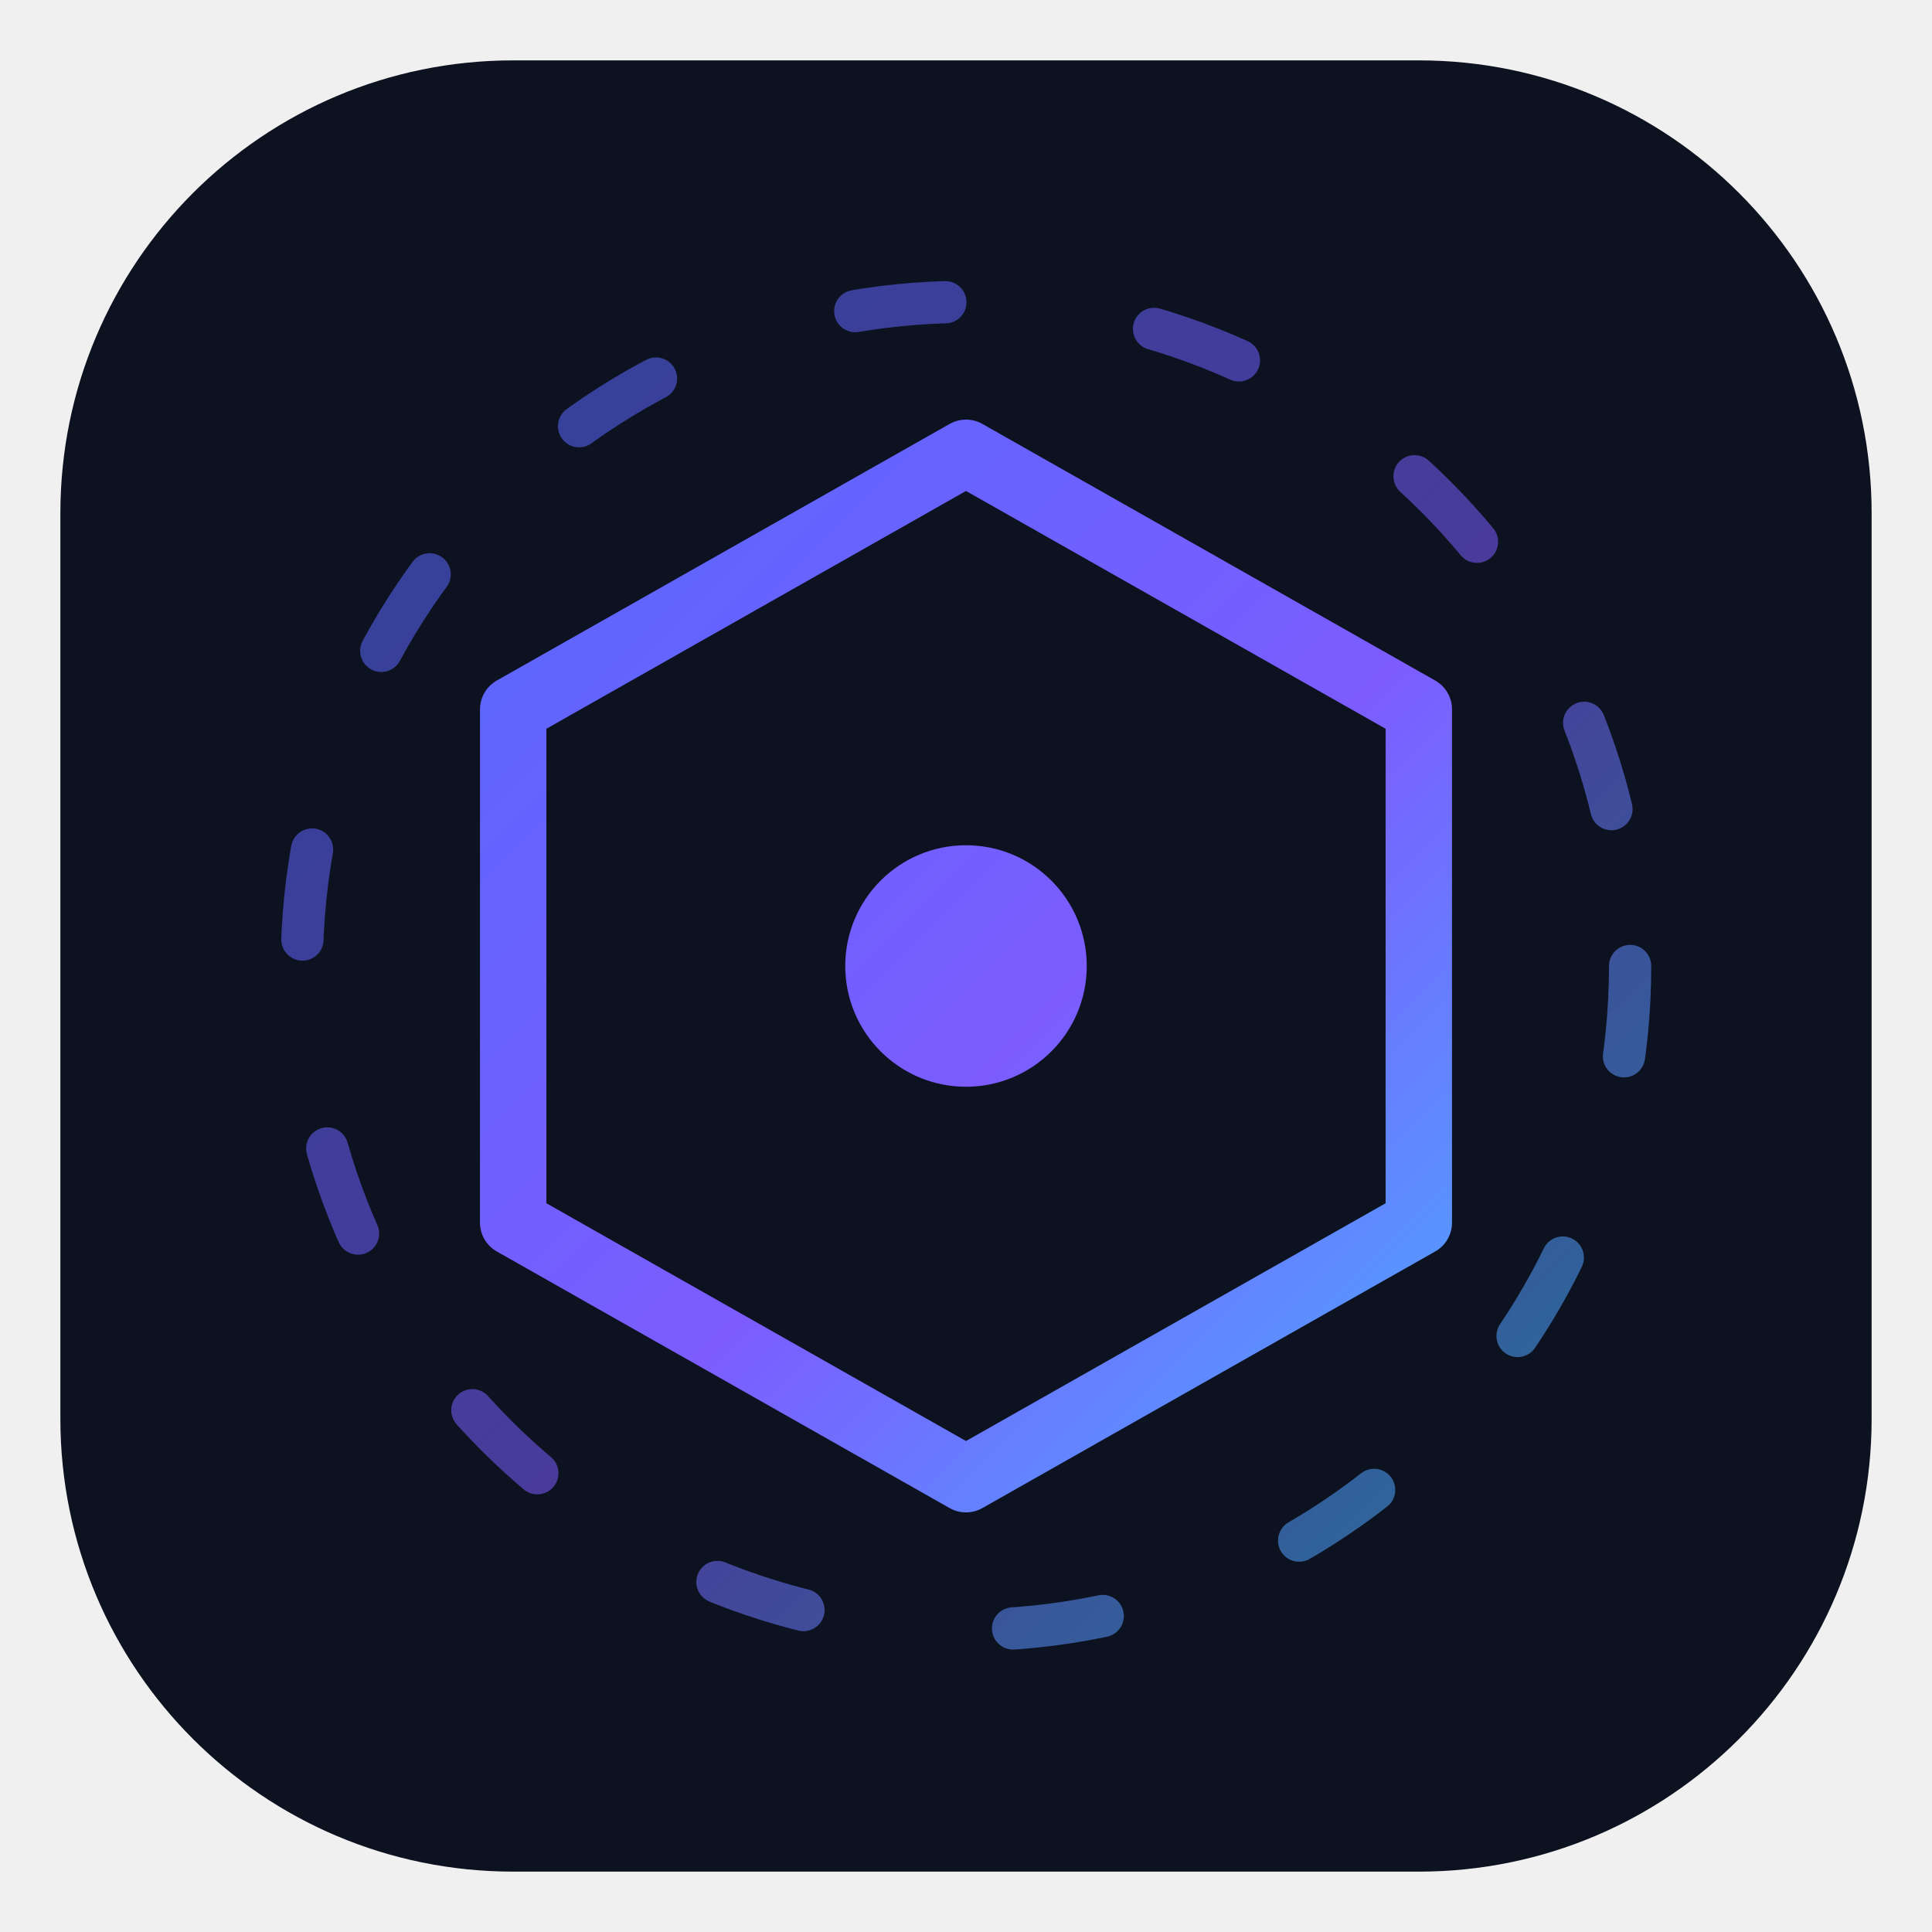
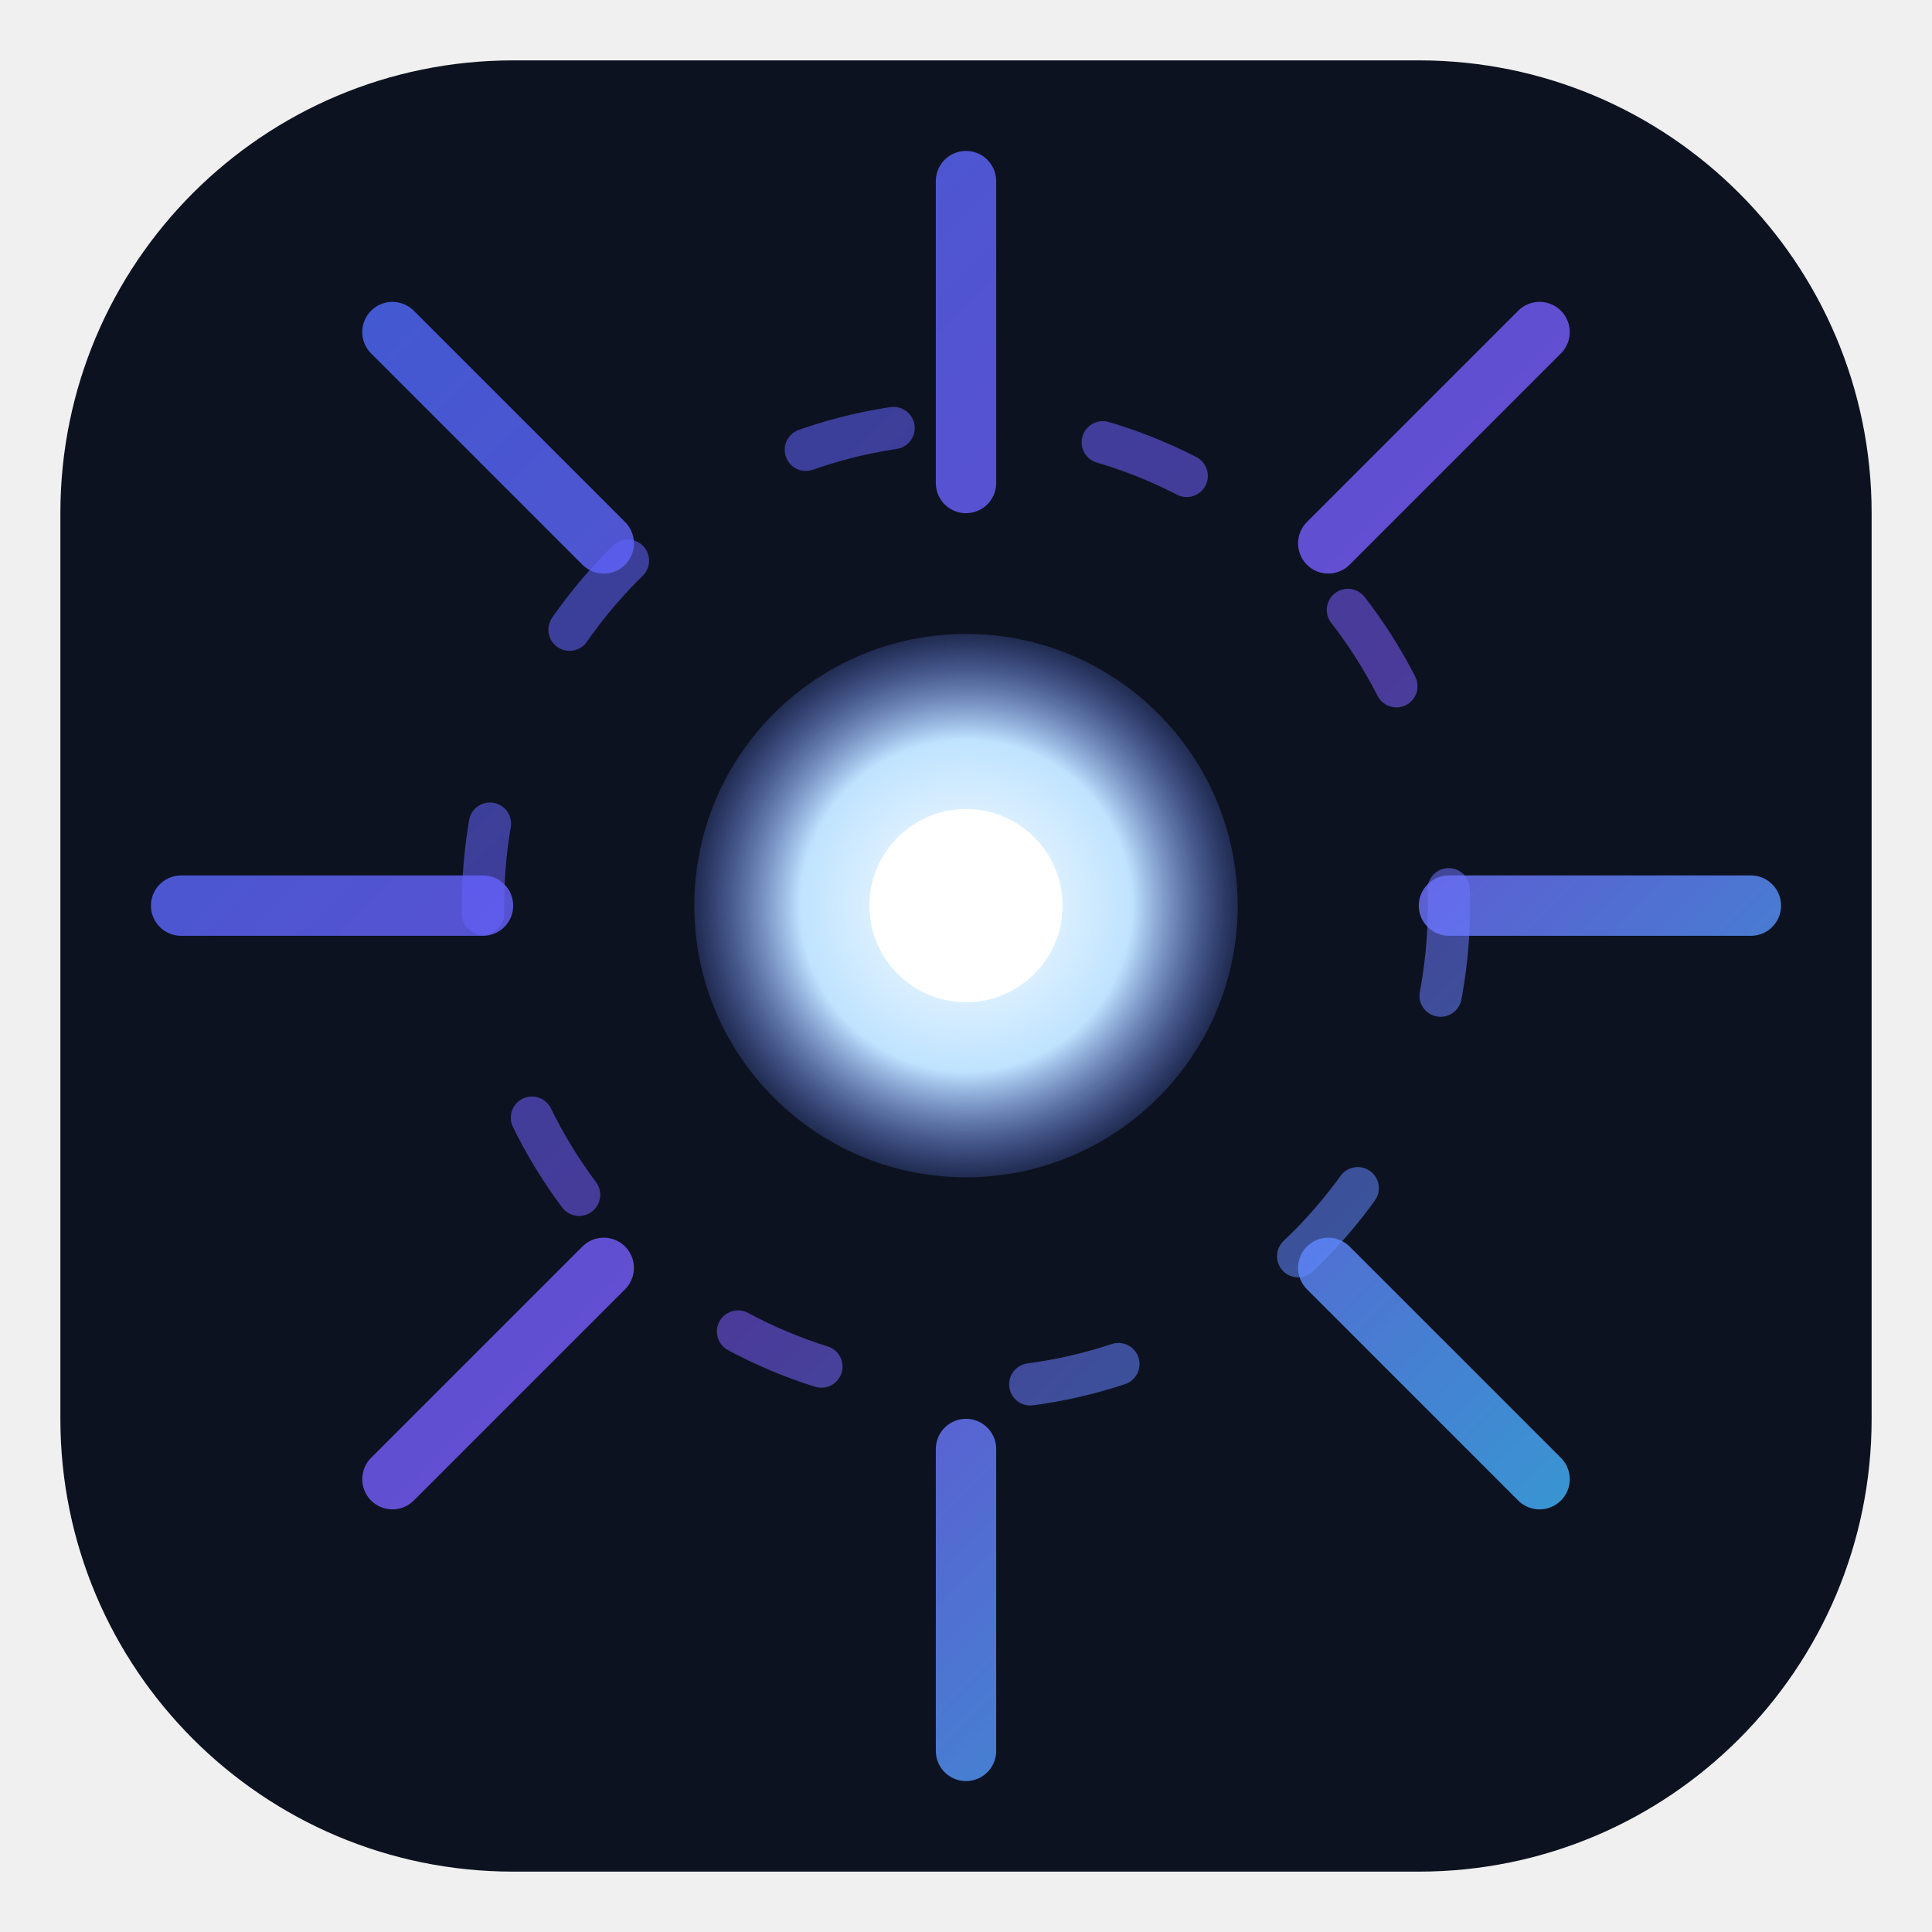
<svg xmlns="http://www.w3.org/2000/svg" viewBox="0 0 64 64" role="img" aria-label="DeepSeek Harness startup splash">
  <defs>
-     <linearGradient id="splashGrad" x1="10" y1="10" x2="54" y2="54" gradientUnits="userSpaceOnUse">
+     <linearGradient id="novaGrad" x1="10" y1="10" x2="54" y2="54" gradientUnits="userSpaceOnUse">
      <stop offset="0" stop-color="#4d6bfe" />
      <stop offset="0.55" stop-color="#7c5cff" />
      <stop offset="1" stop-color="#38c6ff" />
    </linearGradient>
+     <radialGradient id="novaCore" cx="32" cy="30" r="10" gradientUnits="userSpaceOnUse">
+       <stop offset="0" stop-color="#ffffff" />
+       <stop offset="0.55" stop-color="#bfe3ff" />
+       <stop offset="1" stop-color="#4d6bfe" stop-opacity="0" />
+     </radialGradient>
  </defs>
  <rect x="2" y="2" width="60" height="60" rx="15" fill="#0d1220" />
-   <circle cx="32" cy="32" r="22" fill="none" stroke="url(#splashGrad)" stroke-width="1.4" stroke-dasharray="3 7" stroke-linecap="round" opacity="0.55" />
-   <path d="M32 15 L47 23.5 L47 40.5 L32 49 L17 40.5 L17 23.5 Z" fill="none" stroke="url(#splashGrad)" stroke-width="2.2" stroke-linejoin="round" />
-   <circle cx="32" cy="32" r="4" fill="url(#splashGrad)" />
+   <g stroke="url(#novaGrad)" stroke-width="2" stroke-linecap="round" opacity="0.8">
+     <path d="M32 6 L32 16" />
+     <path d="M32 48 L32 58" />
+     <path d="M6 30 L16 30" />
+     <path d="M48 30 L58 30" />
+     <path d="M13 11 L20 18" />
+     <path d="M44 42 L51 49" />
+     <path d="M51 11 L44 18" />
+     <path d="M20 42 L13 49" />
+   </g>
+   <circle cx="32" cy="30" r="16" fill="none" stroke="url(#novaGrad)" stroke-width="1.4" stroke-dasharray="3 7" stroke-linecap="round" opacity="0.55" />
+   <circle cx="32" cy="30" r="9" fill="url(#novaCore)" />
+   <circle cx="32" cy="30" r="3.2" fill="#ffffff" />
</svg>
